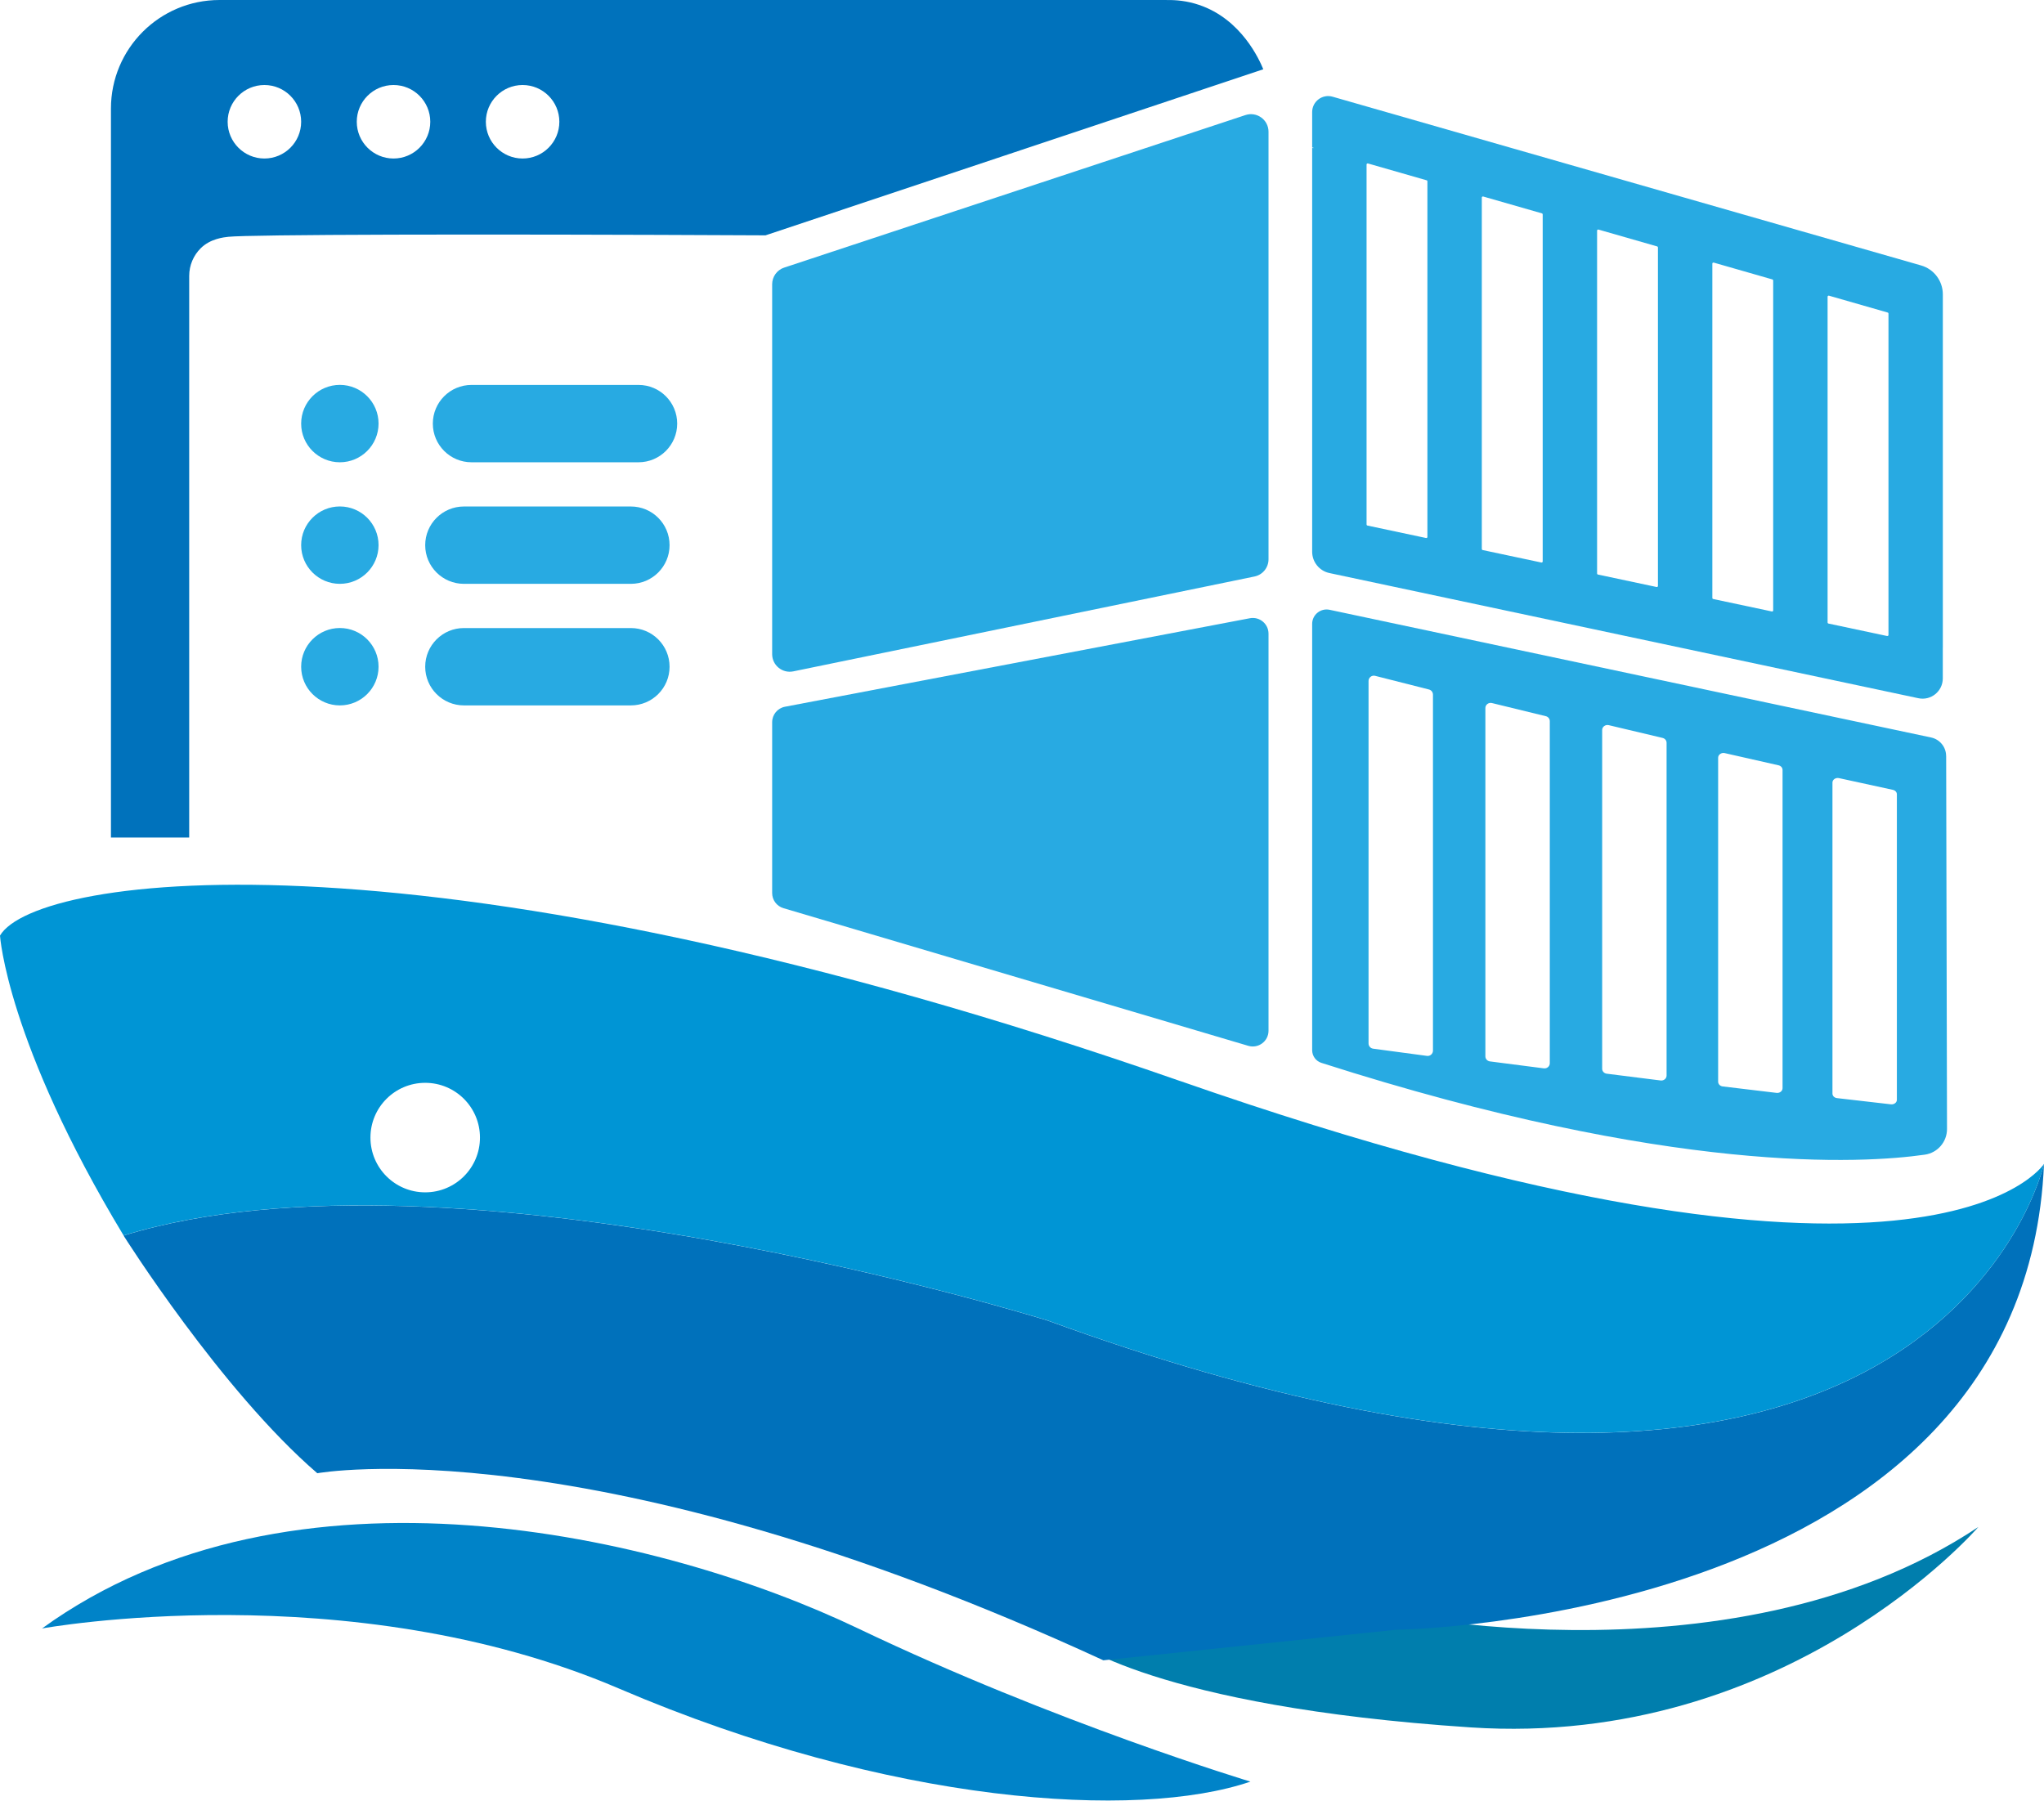
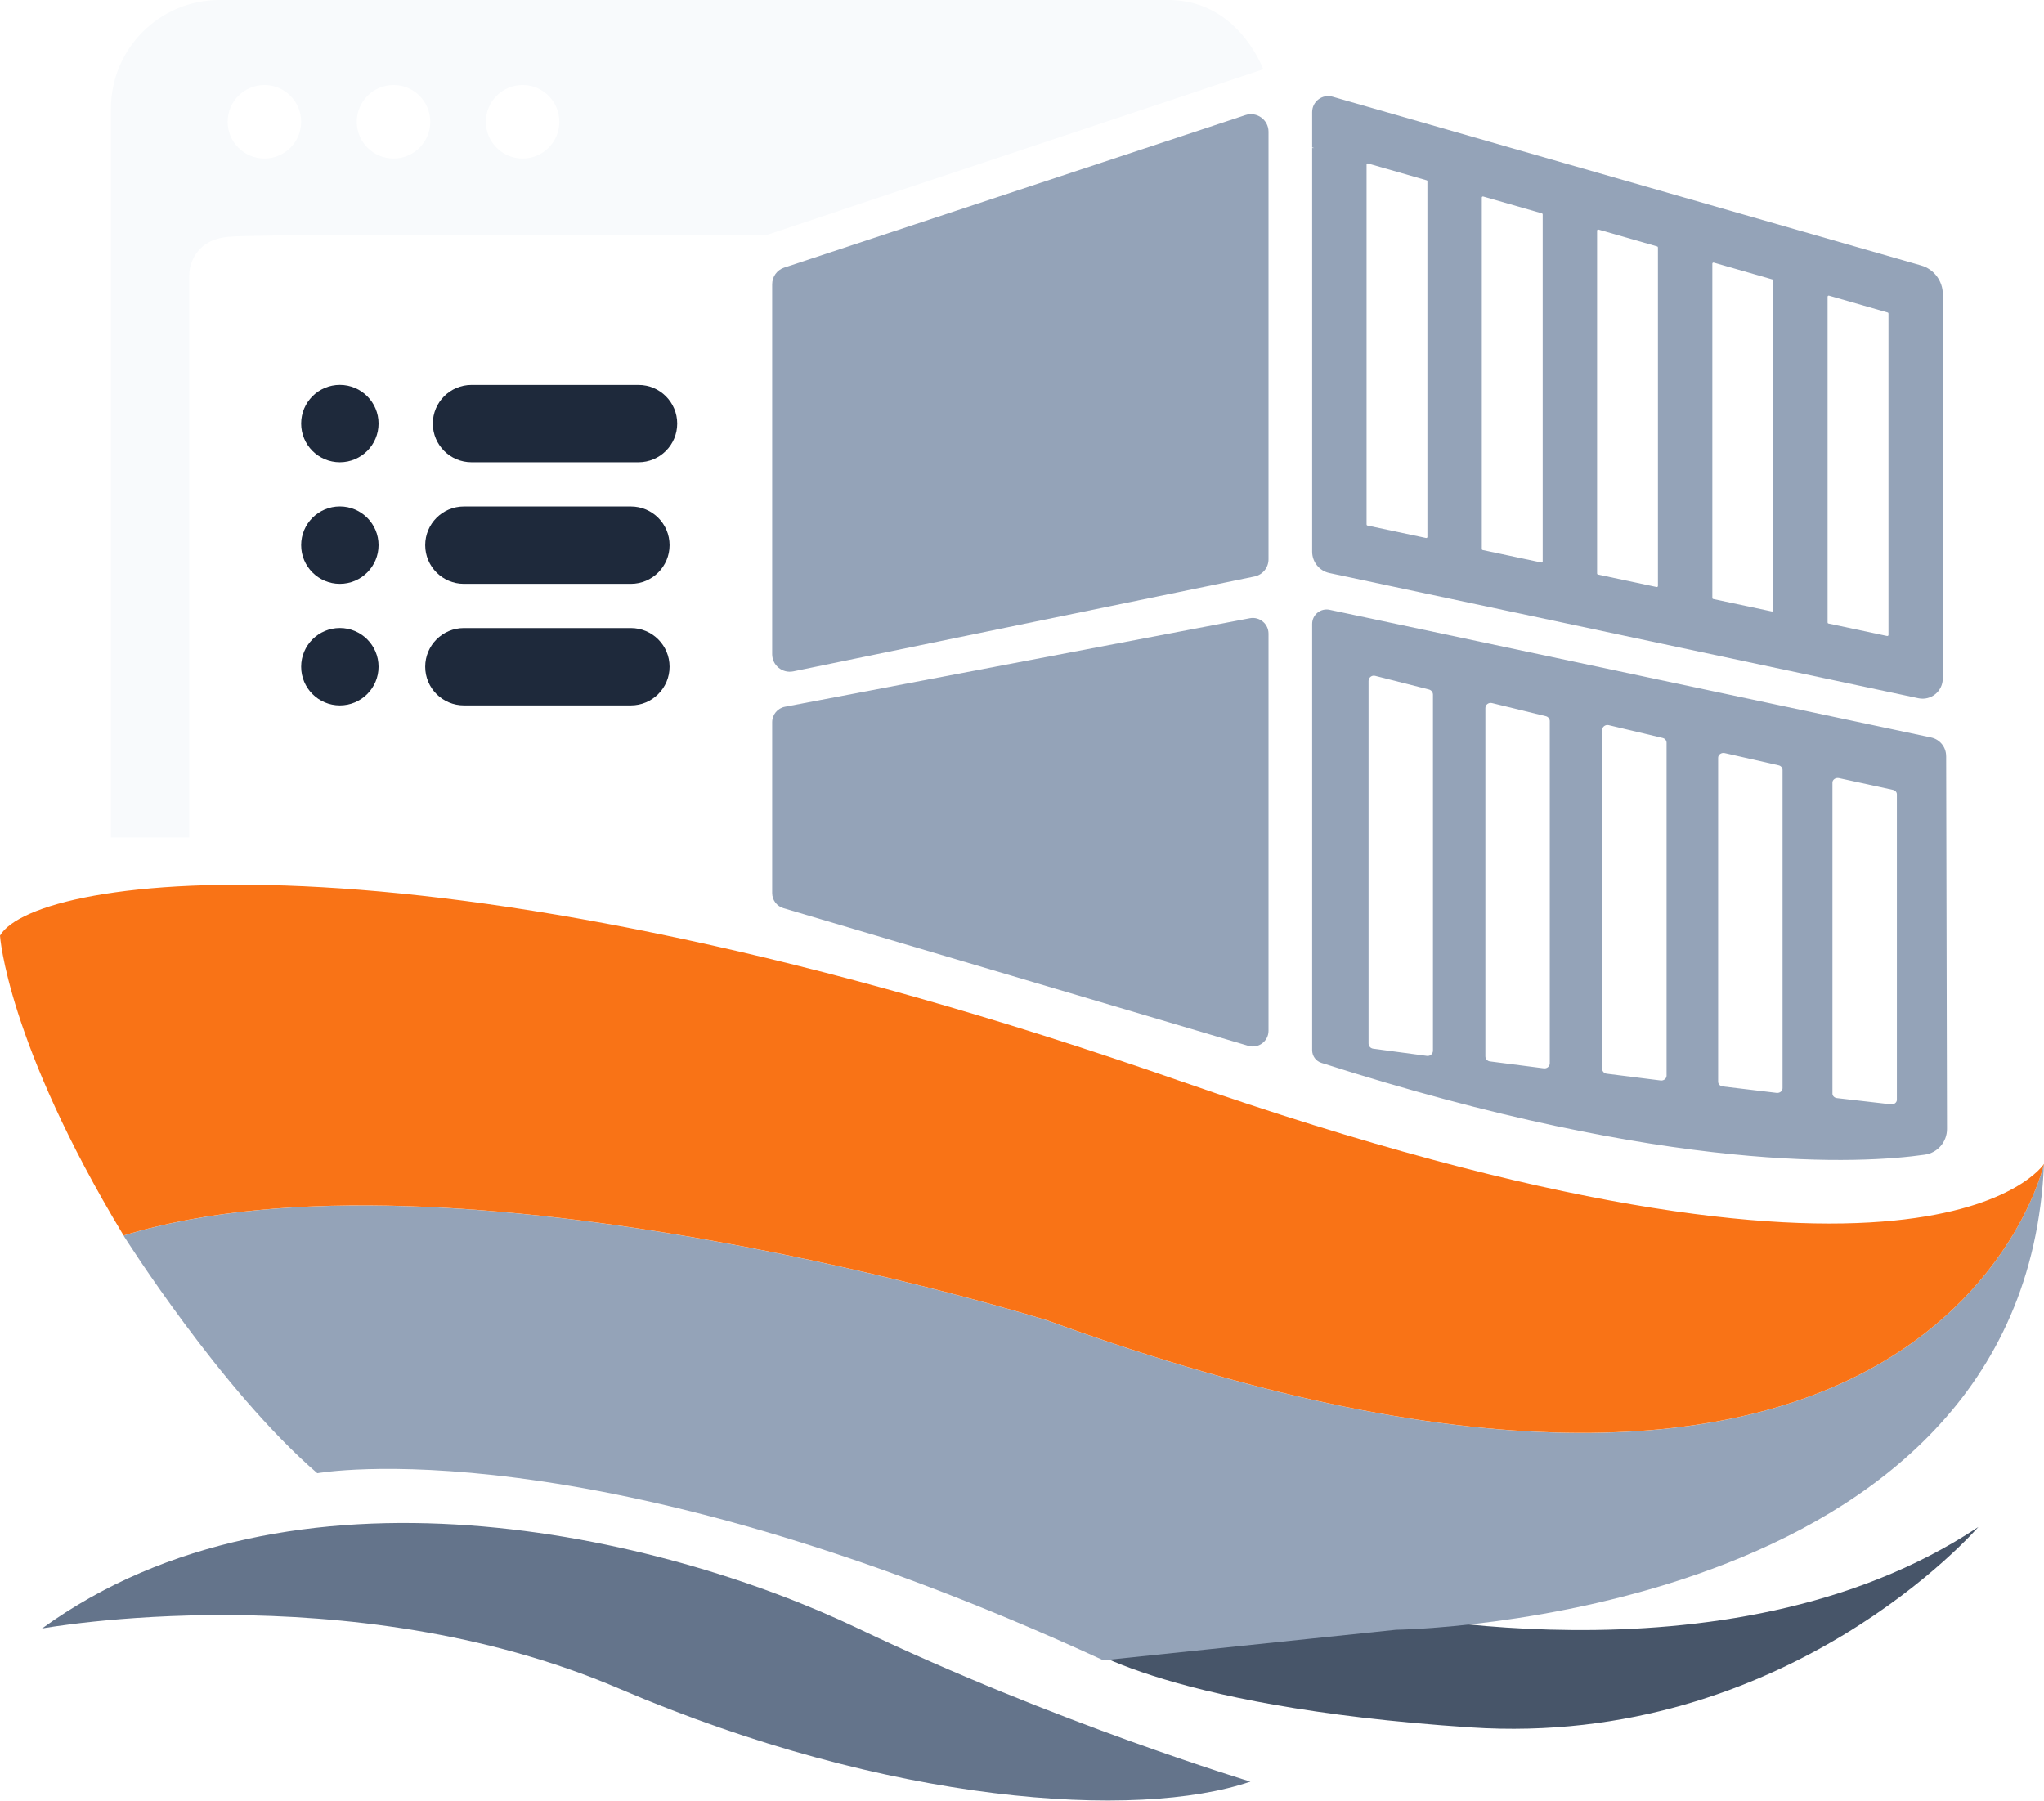
- <svg xmlns="http://www.w3.org/2000/svg" id="Layer_2" data-name="Layer 2" viewBox="0 0 503.88 443.91">
+ <svg xmlns="http://www.w3.org/2000/svg" viewBox="0 0 503.88 443.91">
  <defs>
    <style>
-       .cls-1 {
-         fill: #0071bb;
-       }
- 
-       .cls-2 {
-         fill: #0095d5;
-       }
- 
-       .cls-3 {
-         fill: #28aae2;
-       }
- 
-       .cls-4 {
-         fill: #0072bc;
-       }
- 
-       .cls-5 {
-         fill: #0083c8;
-       }
- 
-       .cls-6 {
-         fill: #007ead;
-       }
+       .ship { fill: #64748b; }
+       .ship-light { fill: #94a3b8; }
+       .ship-deep { fill: #475569; }
+       .building { fill: #f8fafc; }
+       .window { fill: #1e293b; }
+       .wave { fill: #f97316; }
+       .water { fill: #38bdf8; opacity: 0.12; }
    </style>
  </defs>
-   <g id="Layer_1-2" data-name="Layer 1">
+   <g>
+     <path class="ship-deep" d="M487.7,376.46s-47.1,54.59-125.2,49.41-98.33-21.65-98.33-21.65l69.92-8s91.49,21.65,153.61-19.76Z" />
+     <path class="ship-light" d="M503.87,286.97s-26.35,118.59-245.65,38.59c0,0-146.82-45.88-227.76-20.94,0,0,24,38.12,47.76,58.59,0,0,67.18-12.24,193.77,46.12l72.16-7.53s154.9-1.88,159.73-114.82Z" />
+     <path class="ship" d="M10.36,401.48s75.53-13.76,142.24,14.82c66.71,28.59,127.76,32.47,155.65,22.94,0,0-48-14.47-96.71-37.76s-139.76-44.47-201.18,0Z" />
+     <path class="building" d="M287.65,0H54.12C39.33,0,27.35,11.99,27.35,26.77v179.71h19.29V68.03c0-2.66,1.08-5.08,2.83-6.82,2.36-2.36,5.71-2.71,6.82-2.83,5.37-.56,59.08-.72,132.42-.36,40.9-13.65,81.8-27.29,122.71-40.94-.93-2.27-5.36-12.34-15.83-15.87-2.95-1-5.7-1.24-7.95-1.2ZM65.18,39.08c-5,0-9.06-4.06-9.06-9.06s4.06-9.06,9.06-9.06,9.06,4.06,9.06,9.06-4.06,9.06-9.06,9.06ZM97.01,39.08c-5,0-9.06-4.06-9.06-9.06s4.06-9.06,9.06-9.06,9.06,4.06,9.06,9.06-4.06,9.06-9.06,9.06ZM128.83,39.08c-5,0-9.06-4.06-9.06-9.06s4.06-9.06,9.06-9.06,9.06,4.06,9.06,9.06-4.06,9.06-9.06,9.06Z" />
    <g>
-       <path class="cls-6" d="M487.7,376.46s-47.1,54.59-125.2,49.41-98.33-21.65-98.33-21.65l69.92-8s91.49,21.65,153.61-19.76Z" />
-       <path class="cls-1" d="M503.87,286.97s-26.35,118.59-245.65,38.59c0,0-146.82-45.88-227.76-20.94,0,0,24,38.12,47.76,58.59,0,0,67.18-12.24,193.77,46.12l72.16-7.53s154.9-1.88,159.73-114.82Z" />
-       <path class="cls-5" d="M10.36,401.48s75.53-13.76,142.24,14.82c66.71,28.59,127.76,32.47,155.65,22.94,0,0-48-14.47-96.71-37.76s-139.76-44.47-201.18,0Z" />
-       <path class="cls-4" d="M287.65,0H54.12C39.33,0,27.35,11.99,27.35,26.77v179.71h19.29V68.03c0-2.66,1.08-5.08,2.83-6.82,2.36-2.36,5.71-2.71,6.82-2.83,5.37-.56,59.08-.72,132.42-.36,40.9-13.65,81.8-27.29,122.71-40.94-.93-2.27-5.36-12.34-15.83-15.87-2.95-1-5.7-1.24-7.95-1.2ZM65.18,39.08c-5,0-9.06-4.06-9.06-9.06s4.06-9.06,9.06-9.06,9.06,4.06,9.06,9.06-4.06,9.06-9.06,9.06ZM97.01,39.08c-5,0-9.06-4.06-9.06-9.06s4.06-9.06,9.06-9.06,9.06,4.06,9.06,9.06-4.06,9.06-9.06,9.06ZM128.83,39.08c-5,0-9.06-4.06-9.06-9.06s4.06-9.06,9.06-9.06,9.06,4.06,9.06,9.06-4.06,9.06-9.06,9.06Z" />
      <g>
-         <g>
-           <path class="cls-3" d="M478.94,159.72v-78.78h0v-8.37c0-3.31-2.19-6.22-5.37-7.13l-145.07-41.6c-2.52-.72-5.03,1.17-5.03,3.79v8.72l.48.14h-.48v99.53h0c0,2.54,1.78,4.74,4.26,5.26l145.18,30.86c3.1.66,6.02-1.71,6.02-4.88v-7.55h0ZM465.2,156.8l-14.46-3.07c-.13-.03-.21-.14-.21-.26v-80.31c0-.18.17-.31.35-.26l14.46,4.15c.12.03.2.14.2.26v79.23c0,.17-.16.3-.33.26ZM394.05,56.6l14.46,4.15c.12.03.2.14.2.26v83.45c0,.17-.16.3-.33.26l-14.46-3.07c-.13-.03-.21-.14-.21-.26V56.86c0-.18.17-.31.35-.26ZM379.96,138.68l-14.46-3.07c-.13-.03-.21-.14-.21-.26V48.71c0-.18.17-.31.35-.26l14.46,4.15c.12.03.2.14.2.26v85.56c0,.17-.16.3-.33.26ZM422.46,64.74l14.46,4.15c.12.03.2.14.2.26v81.34c0,.17-.16.3-.33.26l-14.46-3.07c-.13-.03-.21-.14-.21-.26v-82.42c0-.18.17-.31.35-.26ZM351.88,44.71v87.67c0,.17-.16.3-.33.26l-14.46-3.07c-.13-.03-.21-.14-.21-.26V40.56c0-.18.17-.31.35-.26l14.46,4.15c.12.03.2.14.2.26Z" />
-           <path class="cls-3" d="M479.75,186.38c0-2.2-1.55-4.1-3.7-4.56l-148.28-31.48c-2.22-.47-4.3,1.22-4.3,3.48v105.1c0,1.42.92,2.69,2.28,3.12,86.32,27.66,133.57,24.81,148.75,22.63,3.15-.45,5.47-3.15,5.47-6.32l-.21-91.98ZM353.25,259.02c0,.79-.69,1.4-1.47,1.3l-13.28-1.78c-.65-.09-1.13-.64-1.13-1.3v-89.35c0-.85.8-1.48,1.62-1.27l13.28,3.37c.58.15.98.67.98,1.27v87.77ZM382.05,262.14c0,.76-.69,1.35-1.47,1.25l-13.28-1.71c-.65-.08-1.13-.62-1.13-1.25v-85.88c0-.82.8-1.42,1.62-1.22l13.28,3.24c.58.14.98.64.98,1.22v84.36ZM410.84,265.17c0,.74-.69,1.31-1.47,1.21l-13.28-1.67c-.65-.08-1.13-.6-1.13-1.21v-83.53c0-.8.8-1.38,1.62-1.19l13.28,3.15c.58.14.98.63.98,1.19v82.05ZM439.43,268.28c0,.71-.69,1.25-1.47,1.16l-13.28-1.59c-.65-.08-1.13-.57-1.13-1.16v-79.88c0-.76.8-1.32,1.62-1.14l13.28,3.01c.58.13.98.6.98,1.14v78.47ZM467.61,271.15c0,.68-.69,1.2-1.47,1.11l-13.28-1.53c-.65-.07-1.13-.55-1.13-1.11v-76.69c0-.73.8-1.27,1.62-1.09l13.28,2.89c.58.13.98.57.98,1.09v75.33Z" />
-         </g>
-         <g>
-           <circle class="cls-3" cx="83.78" cy="104.43" r="9.54" />
-           <circle class="cls-3" cx="83.78" cy="134.4" r="9.54" />
-           <circle class="cls-3" cx="83.78" cy="164.37" r="9.54" />
-           <rect class="cls-3" x="106.7" y="94.9" width="60.24" height="19.07" rx="9.54" ry="9.54" />
-           <rect class="cls-3" x="104.82" y="154.84" width="60.24" height="19.07" rx="9.54" ry="9.54" />
-           <rect class="cls-3" x="104.82" y="124.87" width="60.24" height="19.07" rx="9.54" ry="9.54" />
-         </g>
-         <path class="cls-3" d="M193.33,65.97l113.69-37.6c2.8-.93,5.69,1.16,5.69,4.11v105.41c0,2.06-1.45,3.83-3.46,4.24l-113.69,23.39c-2.69.55-5.21-1.5-5.21-4.24v-91.2c0-1.87,1.2-3.53,2.97-4.11Z" />
-         <path class="cls-3" d="M193.51,174.24l114.6-21.82c2.39-.45,4.6,1.38,4.6,3.81v97.89c0,2.59-2.49,4.45-4.98,3.72l-114.6-33.94c-1.65-.49-2.78-2-2.78-3.72v-42.13c0-1.86,1.32-3.46,3.15-3.81Z" />
+         <path class="ship-light" d="M478.94,159.72v-78.78h0v-8.37c0-3.31-2.19-6.22-5.37-7.13l-145.07-41.6c-2.52-.72-5.03,1.17-5.03,3.79v8.72l.48.14h-.48v99.53h0c0,2.54,1.78,4.74,4.26,5.26l145.18,30.86c3.1.66,6.02-1.71,6.02-4.88v-7.55h0ZM465.2,156.8l-14.46-3.07c-.13-.03-.21-.14-.21-.26v-80.31c0-.18.17-.31.35-.26l14.46,4.15c.12.03.2.14.2.26v79.23c0,.17-.16.3-.33.26ZM394.05,56.6l14.46,4.15c.12.03.2.14.2.26v83.45c0,.17-.16.3-.33.26l-14.46-3.07c-.13-.03-.21-.14-.21-.26V56.86c0-.18.17-.31.35-.26ZM379.96,138.68l-14.46-3.07c-.13-.03-.21-.14-.21-.26V48.71c0-.18.17-.31.35-.26l14.46,4.15c.12.03.2.14.2.26v85.56c0,.17-.16.3-.33.26ZM422.46,64.74l14.46,4.15c.12.03.2.14.2.26v81.34c0,.17-.16.3-.33.26l-14.46-3.07c-.13-.03-.21-.14-.21-.26v-82.42c0-.18.17-.31.35-.26ZM351.88,44.71v87.67c0,.17-.16.3-.33.26l-14.46-3.07c-.13-.03-.21-.14-.21-.26V40.56c0-.18.17-.31.35-.26l14.46,4.15c.12.03.2.14.2.26Z" />
+         <path class="ship-light" d="M479.75,186.38c0-2.2-1.55-4.1-3.7-4.56l-148.28-31.48c-2.22-.47-4.3,1.22-4.3,3.48v105.1c0,1.42.92,2.69,2.28,3.12,86.32,27.66,133.57,24.81,148.75,22.63,3.15-.45,5.47-3.15,5.47-6.32l-.21-91.98ZM353.25,259.02c0,.79-.69,1.4-1.47,1.3l-13.28-1.78c-.65-.09-1.13-.64-1.13-1.3v-89.35c0-.85.8-1.48,1.62-1.27l13.28,3.37c.58.15.98.67.98,1.27v87.77ZM382.05,262.14c0,.76-.69,1.35-1.47,1.25l-13.28-1.71c-.65-.08-1.13-.62-1.13-1.25v-85.88c0-.82.8-1.42,1.62-1.22l13.28,3.24c.58.14.98.64.98,1.22v84.36ZM410.84,265.17c0,.74-.69,1.31-1.47,1.21l-13.28-1.67c-.65-.08-1.13-.6-1.13-1.21v-83.53c0-.8.8-1.38,1.62-1.19l13.28,3.15c.58.14.98.63.98,1.19v82.05ZM439.43,268.28c0,.71-.69,1.25-1.47,1.16l-13.28-1.59c-.65-.08-1.13-.57-1.13-1.16v-79.88c0-.76.8-1.32,1.62-1.14l13.28,3.01c.58.13.98.6.98,1.14v78.47ZM467.61,271.15c0,.68-.69,1.2-1.47,1.11l-13.28-1.53c-.65-.07-1.13-.55-1.13-1.11v-76.69c0-.73.8-1.27,1.62-1.09l13.28,2.89c.58.13.98.57.98,1.09v75.33Z" />
      </g>
-       <path class="cls-2" d="M290.93,266.52C105.99,201.98,8.83,215.59,0,230.66c0,0,1.65,26.18,30.47,73.94,80.94-24.94,227.76,20.94,227.76,20.94,219.29,80,245.65-38.59,245.65-38.59,0,0-28.01,44.1-212.95-20.44ZM104.82,293.96c-7.46,0-13.5-6.04-13.5-13.5s6.04-13.5,13.5-13.5,13.5,6.04,13.5,13.5-6.04,13.5-13.5,13.5Z" />
+       <g class="window">
+         <circle cx="83.78" cy="104.43" r="9.54" />
+         <circle cx="83.78" cy="134.4" r="9.54" />
+         <circle cx="83.78" cy="164.37" r="9.54" />
+         <rect x="106.7" y="94.9" width="60.24" height="19.07" rx="9.54" ry="9.54" />
+         <rect x="104.82" y="154.84" width="60.24" height="19.07" rx="9.54" ry="9.54" />
+         <rect x="104.82" y="124.87" width="60.24" height="19.07" rx="9.54" ry="9.54" />
+       </g>
+       <path class="ship-light" d="M193.33,65.97l113.69-37.6c2.8-.93,5.69,1.16,5.69,4.11v105.41c0,2.06-1.45,3.83-3.46,4.24l-113.69,23.39c-2.69.55-5.21-1.5-5.21-4.24v-91.2c0-1.87,1.2-3.53,2.97-4.11Z" />
+       <path class="ship-light" d="M193.51,174.24l114.6-21.82c2.39-.45,4.6,1.38,4.6,3.81v97.89c0,2.59-2.49,4.45-4.98,3.72l-114.6-33.94c-1.65-.49-2.78-2-2.78-3.72v-42.13c0-1.86,1.32-3.46,3.15-3.81Z" />
    </g>
+     <path class="wave" d="M290.93,266.52C105.99,201.98,8.83,215.59,0,230.66c0,0,1.65,26.18,30.47,73.94,80.94-24.94,227.76,20.94,227.76,20.94,219.29,80,245.65-38.59,245.65-38.59,0,0-28.01,44.1-212.95-20.44.ZM104.82,293.96c-7.46,0-13.5-6.04-13.5-13.5s6.04-13.5,13.5-13.5,13.5,6.04,13.5,13.5-6.04,13.5-13.5,13.5Z" />
  </g>
</svg>
